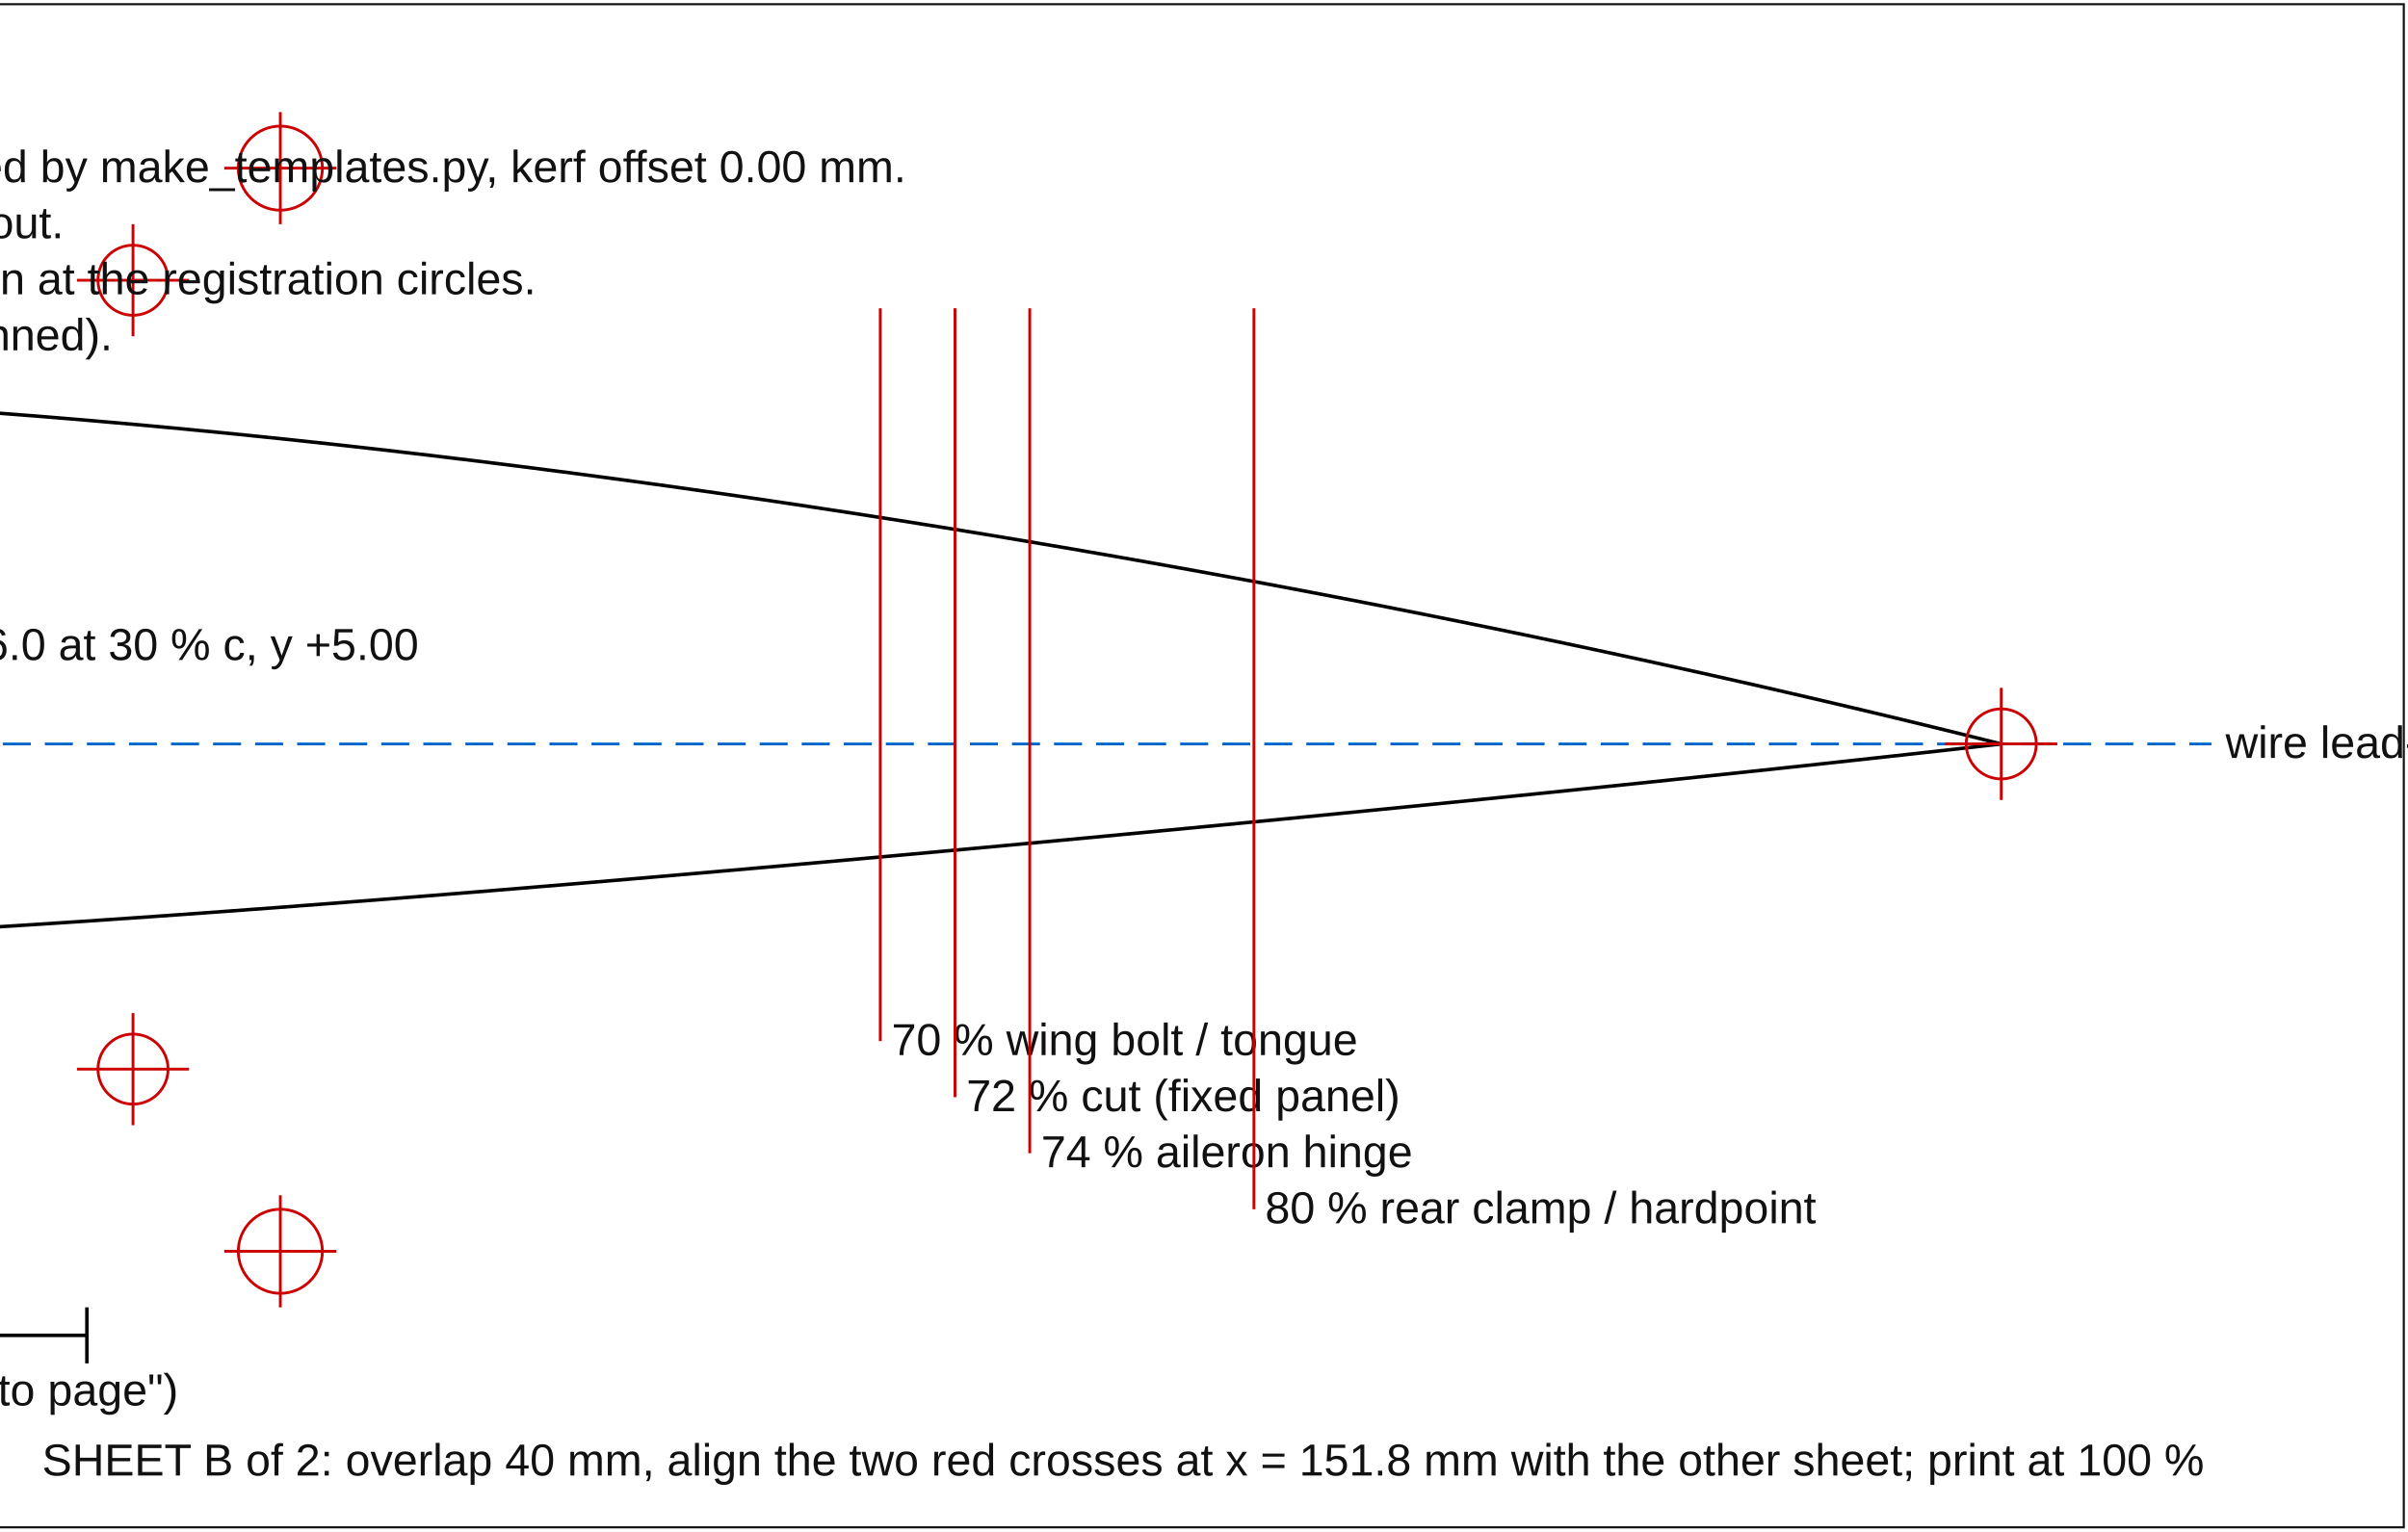
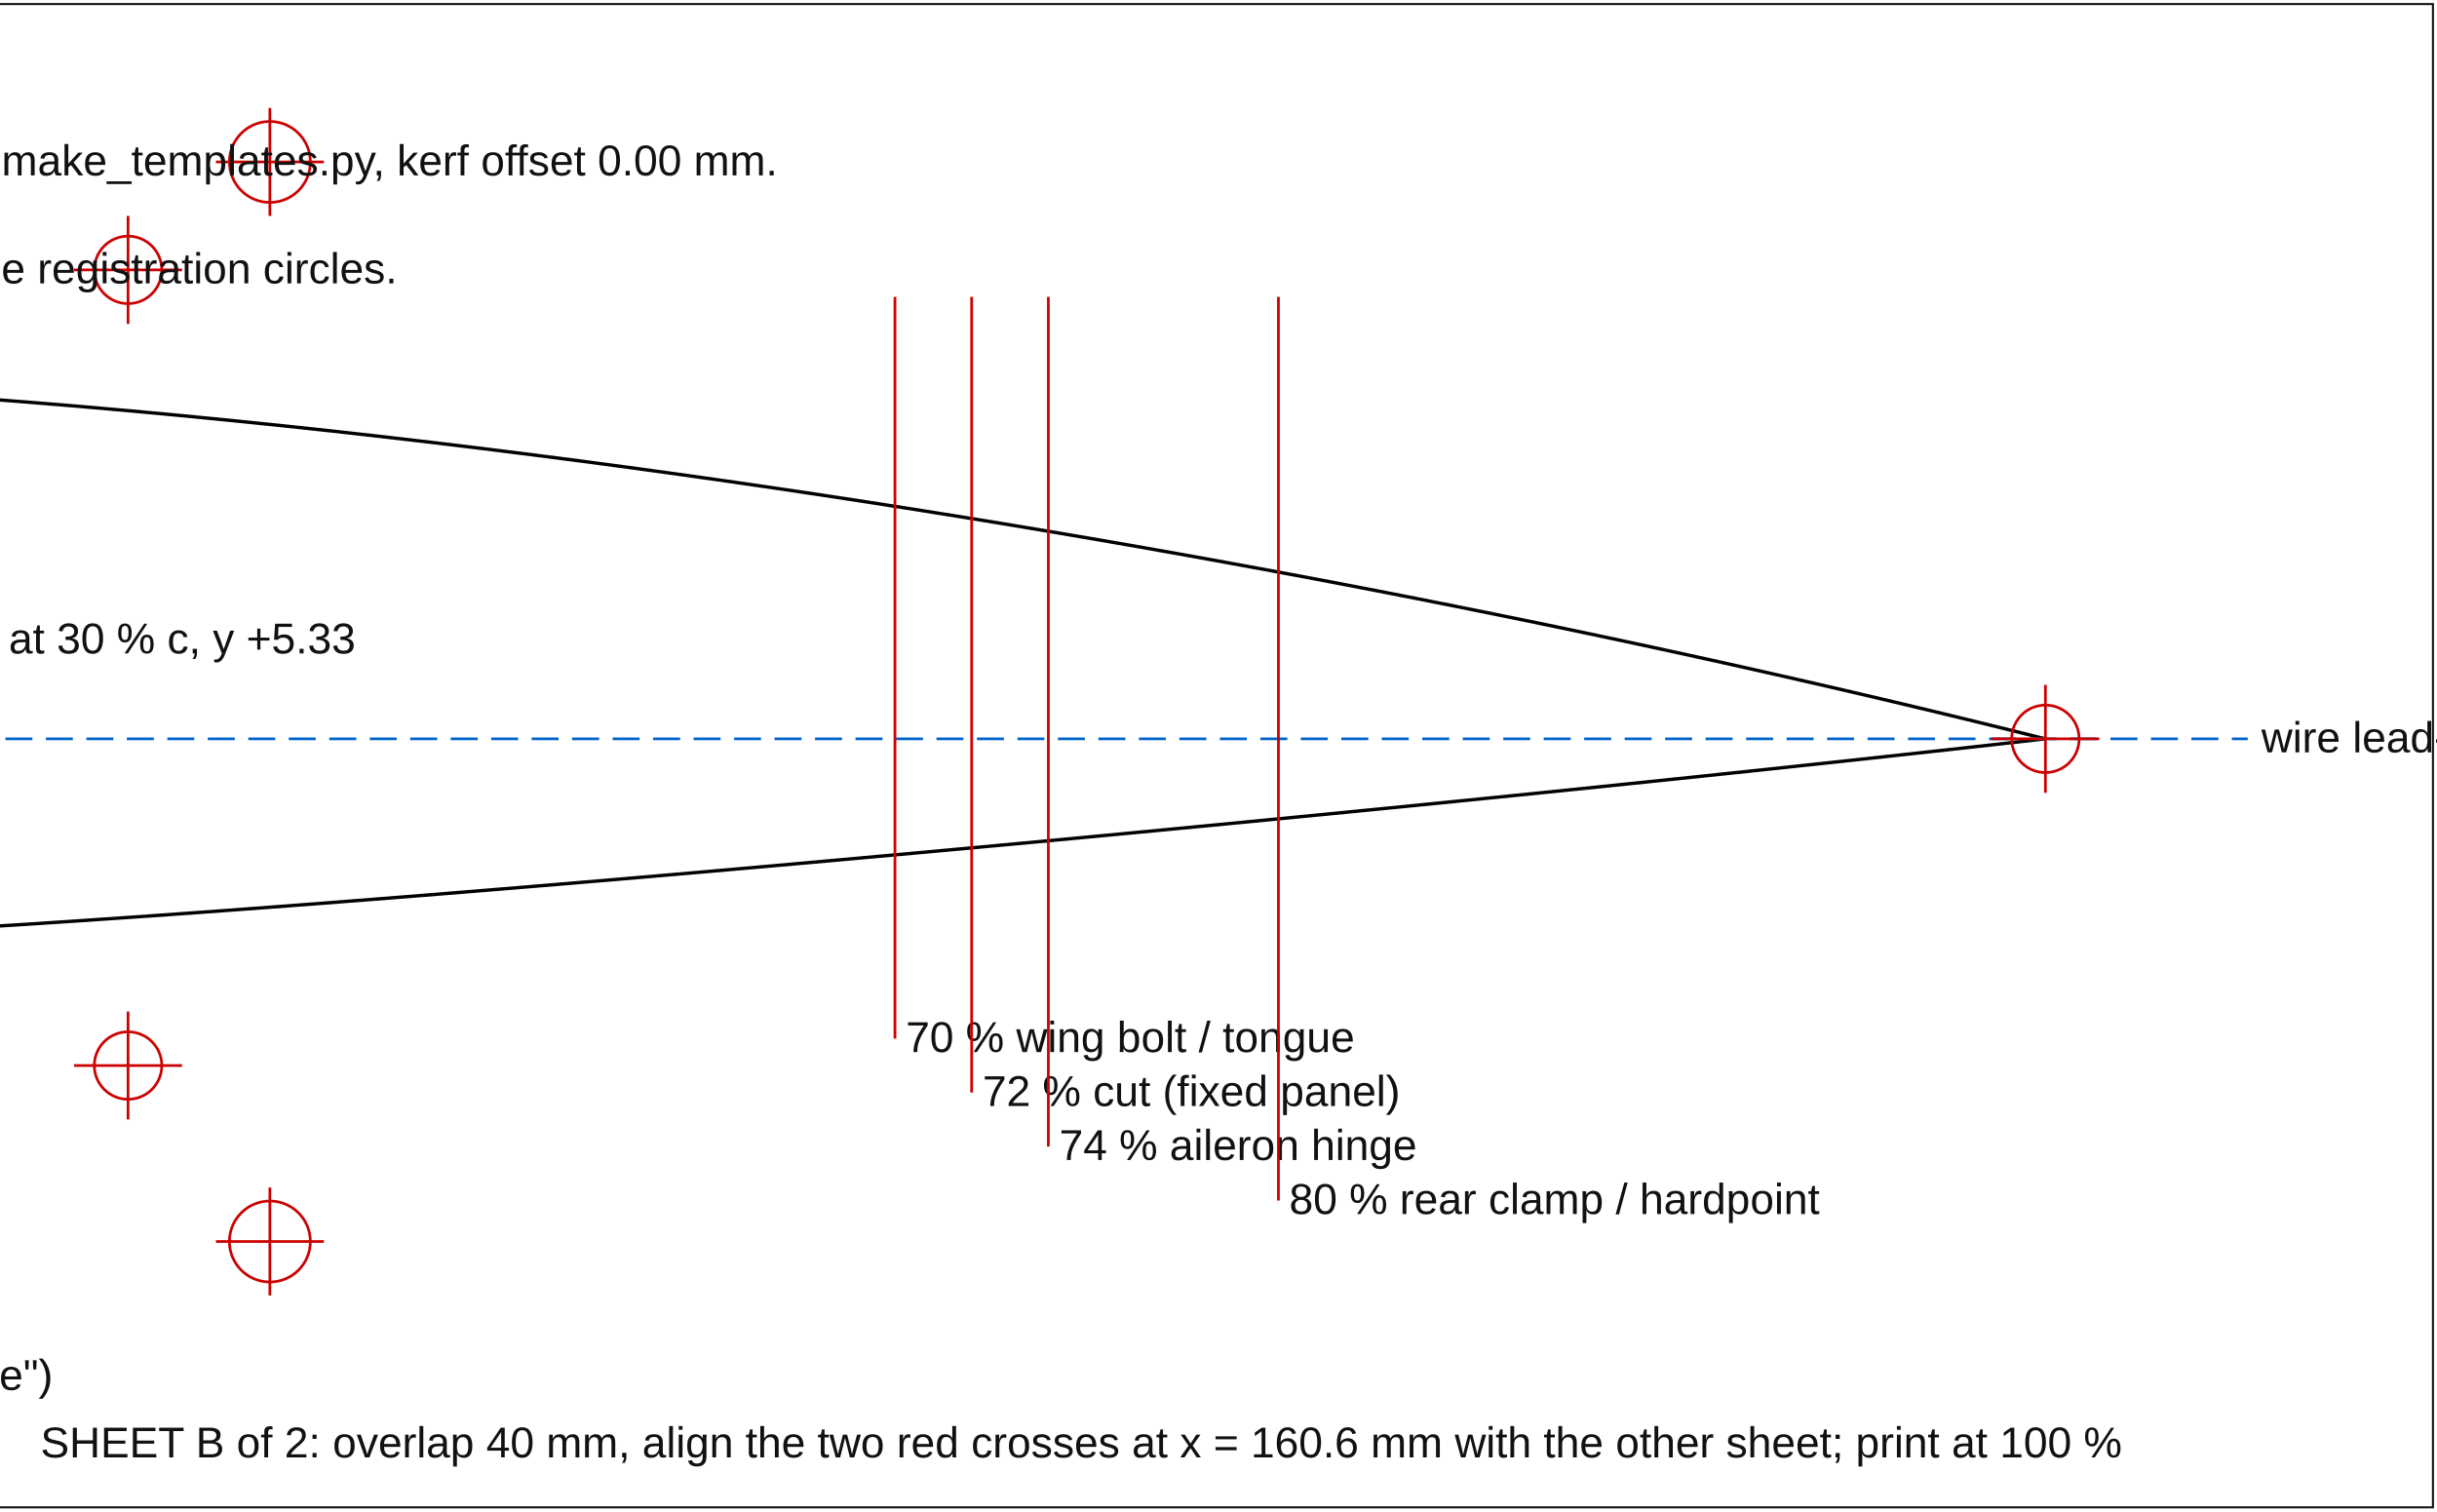
- <svg xmlns="http://www.w3.org/2000/svg" width="171.8mm" height="109.3mm" viewBox="131.8 0 171.8 109.3" font-family="Arial, Helvetica, sans-serif">
+ <svg xmlns="http://www.w3.org/2000/svg" width="180.6mm" height="112.0mm" viewBox="140.6 0 180.6 112.0" font-family="Arial, Helvetica, sans-serif">
  <style>text{font-size:3.2px;fill:#111}.lbl{font-size:4.5px;font-weight:bold}.thin{stroke:#111;stroke-width:0.15;fill:none}.cut{stroke:#000;stroke-width:0.25;fill:none}.mark{stroke:#c00;stroke-width:0.2;fill:none}.dash{stroke:#06c;stroke-width:0.2;fill:none;stroke-dasharray:2,1}</style>
-   <path d="M 147.80,12.00 L 155.80,12.00 M 151.80,8.00 L 151.80,16.00" class="mark" />
-   <circle cx="151.80" cy="12.00" r="3" class="mark" />
-   <path d="M 147.80,89.30 L 155.80,89.30 M 151.80,85.30 L 151.80,93.30" class="mark" />
-   <circle cx="151.80" cy="89.30" r="3" class="mark" />
-   <rect x="0.3" y="0.3" width="303.0" height="108.7" class="thin" />
-   <path d="M 274.577,53.094 L 274.532,53.083 L 274.397,53.049 L 274.171,52.992 L 273.856,52.913 L 273.450,52.812 L 272.956,52.689 L 272.372,52.544 L 271.699,52.377 L 270.937,52.189 L 270.088,51.981 L 269.151,51.752 L 268.128,51.503 L 267.018,51.235 L 265.823,50.949 L 264.543,50.643 L 263.179,50.321 L 261.733,49.981 L 260.204,49.625 L 258.594,49.253 L 256.904,48.866 L 255.134,48.465 L 253.288,48.050 L 251.364,47.623 L 249.365,47.183 L 247.292,46.733 L 245.146,46.272 L 242.929,45.801 L 240.642,45.322 L 238.286,44.834 L 235.864,44.340 L 233.376,43.839 L 230.825,43.333 L 228.212,42.822 L 225.538,42.307 L 222.807,41.790 L 220.018,41.270 L 217.175,40.749 L 214.279,40.227 L 211.332,39.706 L 208.337,39.186 L 205.294,38.669 L 202.207,38.154 L 199.077,37.642 L 195.906,37.135 L 192.697,36.634 L 189.451,36.139 L 186.172,35.650 L 182.860,35.170 L 179.519,34.697 L 176.151,34.235 L 172.757,33.782 L 169.342,33.341 L 165.905,32.911 L 162.451,32.494 L 158.981,32.090 L 155.498,31.700 L 152.005,31.325 L 148.503,30.966 L 144.995,30.623 L 141.484,30.297 L 137.972,29.989 L 134.462,29.699 L 130.955,29.429 L 127.455,29.179 L 123.964,28.949 L 120.484,28.740 L 117.018,28.553 L 113.557,28.388 L 110.091,28.251 L 106.646,28.143 L 103.225,28.065 L 99.830,28.018 L 96.463,28.000 L 93.127,28.013 L 89.825,28.056 L 86.559,28.130 L 83.331,28.235 L 80.144,28.369 L 77.000,28.535 L 73.902,28.730 L 70.852,28.955 L 67.853,29.210 L 64.905,29.494 L 62.012,29.807 L 59.176,30.148 L 56.399,30.516 L 53.683,30.911 L 51.030,31.333 L 48.442,31.780 L 45.920,32.252 L 43.467,32.747 L 41.085,33.266 L 38.774,33.807 L 36.537,34.369 L 34.376,34.951 L 32.291,35.552 L 30.284,36.171 L 28.358,36.807 L 26.511,37.460 L 24.747,38.127 L 23.067,38.807 L 21.470,39.501 L 19.960,40.206 L 18.535,40.922 L 17.198,41.647 L 15.948,42.381 L 14.788,43.123 L 13.717,43.871 L 12.736,44.625 L 11.846,45.384 L 11.047,46.147 L 10.339,46.913 L 9.724,47.682 L 9.200,48.453 L 8.769,49.225 L 8.430,49.999 L 8.184,50.773 L 8.030,51.547 L 7.969,52.320 L 8.000,53.094 L 8.123,53.858 L 8.335,54.605 L 8.638,55.333 L 9.030,56.043 L 9.512,56.735 L 10.082,57.409 L 10.740,58.064 L 11.486,58.700 L 12.319,59.317 L 13.237,59.915 L 14.241,60.493 L 15.330,61.052 L 16.502,61.591 L 17.757,62.109 L 19.094,62.608 L 20.512,63.086 L 22.009,63.543 L 23.585,63.979 L 25.238,64.395 L 26.967,64.789 L 28.771,65.162 L 30.649,65.513 L 32.599,65.844 L 34.621,66.152 L 36.711,66.440 L 38.870,66.706 L 41.096,66.950 L 43.387,67.174 L 45.741,67.376 L 48.158,67.557 L 50.636,67.718 L 53.172,67.859 L 55.766,67.979 L 58.415,68.080 L 61.119,68.161 L 63.875,68.223 L 66.681,68.267 L 69.536,68.293 L 72.439,68.302 L 75.386,68.294 L 78.377,68.270 L 81.410,68.230 L 84.482,68.175 L 87.592,68.107 L 90.738,68.025 L 93.917,67.930 L 97.129,67.823 L 100.371,67.705 L 103.640,67.577 L 106.935,67.439 L 110.255,67.292 L 113.595,67.138 L 116.980,66.974 L 120.392,66.799 L 123.818,66.612 L 127.257,66.414 L 130.707,66.205 L 134.164,65.987 L 137.627,65.760 L 141.093,65.524 L 144.560,65.281 L 148.026,65.030 L 151.487,64.774 L 154.943,64.511 L 158.391,64.244 L 161.828,63.972 L 165.252,63.696 L 168.660,63.416 L 172.051,63.134 L 175.421,62.849 L 178.770,62.562 L 182.094,62.274 L 185.391,61.985 L 188.658,61.695 L 191.895,61.405 L 195.098,61.115 L 198.265,60.826 L 201.394,60.538 L 204.482,60.252 L 207.529,59.967 L 210.531,59.684 L 213.486,59.403 L 216.393,59.125 L 219.249,58.850 L 222.052,58.579 L 224.801,58.310 L 227.493,58.046 L 230.127,57.785 L 232.700,57.529 L 235.212,57.278 L 237.659,57.031 L 240.041,56.790 L 242.355,56.554 L 244.600,56.323 L 246.775,56.099 L 248.877,55.881 L 250.906,55.669 L 252.860,55.463 L 254.737,55.265 L 256.536,55.074 L 258.256,54.890 L 259.895,54.714 L 261.453,54.546 L 262.928,54.386 L 264.319,54.234 L 265.625,54.091 L 266.845,53.957 L 267.979,53.832 L 269.025,53.716 L 269.983,53.610 L 270.851,53.513 L 271.630,53.426 L 272.319,53.349 L 272.916,53.281 L 273.423,53.224 L 273.838,53.177 L 274.161,53.141 L 274.392,53.115 L 274.531,53.099 L 274.577,53.094 Z" class="cut" />
-   <line x1="3.000" y1="53.094" x2="289.577" y2="53.094" class="dash" />
-   <text x="290.58" y="54.09">wire lead-out</text>
-   <path d="M 4.00,53.09 L 12.00,53.09 M 8.00,57.09 L 8.00,49.09" class="mark" />
-   <circle cx="8.00" cy="53.09" r="2.5" class="mark" />
-   <path d="M 270.58,53.09 L 278.58,53.09 M 274.58,57.09 L 274.58,49.09" class="mark" />
-   <circle cx="274.58" cy="53.09" r="2.5" class="mark" />
-   <path d="M 137.29,20.00 L 145.29,20.00 M 141.29,24.00 L 141.29,16.00" class="mark" />
-   <circle cx="141.29" cy="20.00" r="2.5" class="mark" />
-   <path d="M 137.29,76.30 L 145.29,76.30 M 141.29,80.30 L 141.29,72.30" class="mark" />
-   <circle cx="141.29" cy="76.30" r="2.5" class="mark" />
-   <circle cx="87.973" cy="48.096" r="13.000" class="mark" />
-   <path d="M 71.97,48.10 L 103.97,48.10 M 87.97,64.10 L 87.97,32.10" class="mark" />
-   <text x="104.47" y="47.10">spar channel dia 26.0 at 30 % c, y +5.00</text>
-   <line x1="194.604" y1="22.000" x2="194.604" y2="74.302" class="mark" />
-   <text x="195.40" y="75.30">70 % wing bolt / tongue</text>
-   <line x1="199.935" y1="22.000" x2="199.935" y2="78.302" class="mark" />
-   <text x="200.74" y="79.30">72 % cut (fixed panel)</text>
-   <line x1="205.267" y1="22.000" x2="205.267" y2="82.302" class="mark" />
-   <text x="206.07" y="83.30">74 % aileron hinge</text>
-   <line x1="221.262" y1="22.000" x2="221.262" y2="86.302" class="mark" />
-   <text x="222.06" y="87.30">80 % rear clamp / hardpoint</text>
-   <path d="M 8.0,95.3 L 18.0,95.3 M 8.0,93.3 L 8.0,97.3 M 18.0,93.3 L 18.0,97.3" class="cut" />
-   <text x="8.0" y="100.3">10 mm scale bar</text>
-   <path d="M 38.0,95.3 L 138.0,95.3 M 38.0,93.3 L 38.0,97.3 M 138.0,93.3 L 138.0,97.3" class="cut" />
-   <text x="38.0" y="100.3">100 mm check line: measure before cutting (print at 100 %, no "fit to page")</text>
-   <text x="8.0" y="8" class="lbl">WING TIP - NACA 2415 - chord 266.58 mm</text>
-   <text x="8.0" y="13.0">Source: cad/params.txt (chord 266.577 mm, hC 91.206, vC 156.269, t/c 0.15); generated by make_templates.py, kerf offset 0.00 mm.</text>
+   <path d="M 156.60,12.00 L 164.60,12.00 M 160.60,8.00 L 160.60,16.00" class="mark" />
+   <circle cx="160.60" cy="12.00" r="3" class="mark" />
+   <path d="M 156.60,92.00 L 164.60,92.00 M 160.60,88.00 L 160.60,96.00" class="mark" />
+   <circle cx="160.60" cy="92.00" r="3" class="mark" />
+   <rect x="0.3" y="0.3" width="320.6" height="111.4" class="thin" />
+   <path d="M 292.176,54.751 L 292.128,54.738 L 291.984,54.702 L 291.743,54.642 L 291.407,54.558 L 290.975,54.450 L 290.448,54.319 L 289.825,54.164 L 289.108,53.986 L 288.296,53.786 L 287.391,53.564 L 286.392,53.320 L 285.301,53.055 L 284.118,52.769 L 282.844,52.464 L 281.480,52.138 L 280.026,51.794 L 278.484,51.432 L 276.854,51.052 L 275.137,50.656 L 273.336,50.243 L 271.450,49.816 L 269.481,49.374 L 267.430,48.918 L 265.299,48.450 L 263.089,47.969 L 260.802,47.478 L 258.438,46.976 L 256.000,46.465 L 253.489,45.946 L 250.907,45.419 L 248.255,44.885 L 245.535,44.345 L 242.750,43.800 L 239.900,43.252 L 236.988,42.700 L 234.015,42.146 L 230.985,41.591 L 227.897,41.035 L 224.756,40.479 L 221.563,39.925 L 218.319,39.373 L 215.028,38.824 L 211.691,38.279 L 208.311,37.739 L 204.890,37.204 L 201.430,36.676 L 197.934,36.155 L 194.404,35.643 L 190.843,35.140 L 187.252,34.646 L 183.635,34.164 L 179.993,33.693 L 176.330,33.235 L 172.648,32.790 L 168.949,32.360 L 165.236,31.944 L 161.512,31.545 L 157.779,31.162 L 154.040,30.796 L 150.297,30.449 L 146.553,30.120 L 142.810,29.812 L 139.072,29.523 L 135.341,29.256 L 131.619,29.011 L 127.910,28.789 L 124.215,28.589 L 120.526,28.414 L 116.831,28.268 L 113.159,28.153 L 109.512,28.070 L 105.892,28.019 L 102.303,28.000 L 98.747,28.014 L 95.227,28.060 L 91.745,28.139 L 88.304,28.250 L 84.907,28.394 L 81.556,28.570 L 78.253,28.778 L 75.002,29.019 L 71.804,29.290 L 68.662,29.593 L 65.578,29.926 L 62.555,30.289 L 59.595,30.682 L 56.699,31.103 L 53.871,31.553 L 51.112,32.029 L 48.424,32.532 L 45.809,33.061 L 43.269,33.614 L 40.806,34.190 L 38.421,34.789 L 36.117,35.410 L 33.895,36.051 L 31.756,36.711 L 29.701,37.389 L 27.733,38.084 L 25.853,38.795 L 24.061,39.521 L 22.360,40.260 L 20.749,41.012 L 19.230,41.775 L 17.805,42.548 L 16.473,43.331 L 15.236,44.121 L 14.095,44.919 L 13.049,45.723 L 12.100,46.532 L 11.248,47.345 L 10.494,48.162 L 9.837,48.981 L 9.279,49.803 L 8.820,50.627 L 8.458,51.451 L 8.196,52.276 L 8.032,53.101 L 7.967,53.926 L 8.000,54.751 L 8.131,55.565 L 8.357,56.361 L 8.680,57.138 L 9.098,57.895 L 9.612,58.632 L 10.219,59.351 L 10.921,60.049 L 11.716,60.727 L 12.604,61.385 L 13.583,62.022 L 14.653,62.638 L 15.814,63.234 L 17.064,63.808 L 18.402,64.361 L 19.827,64.893 L 21.338,65.402 L 22.934,65.889 L 24.614,66.355 L 26.376,66.797 L 28.219,67.218 L 30.143,67.615 L 32.144,67.990 L 34.223,68.342 L 36.378,68.671 L 38.607,68.977 L 40.908,69.261 L 43.281,69.522 L 45.723,69.760 L 48.233,69.976 L 50.809,70.169 L 53.450,70.340 L 56.154,70.490 L 58.919,70.618 L 61.744,70.726 L 64.626,70.812 L 67.563,70.879 L 70.555,70.926 L 73.599,70.953 L 76.693,70.963 L 79.835,70.954 L 83.023,70.928 L 86.256,70.886 L 89.531,70.828 L 92.846,70.755 L 96.200,70.667 L 99.589,70.566 L 103.013,70.452 L 106.469,70.326 L 109.954,70.190 L 113.467,70.043 L 117.005,69.886 L 120.567,69.721 L 124.174,69.547 L 127.811,69.360 L 131.464,69.161 L 135.130,68.950 L 138.808,68.727 L 142.493,68.495 L 146.184,68.252 L 149.879,68.001 L 153.575,67.742 L 157.270,67.475 L 160.960,67.202 L 164.644,66.922 L 168.320,66.637 L 171.983,66.347 L 175.633,66.052 L 179.266,65.754 L 182.881,65.453 L 186.474,65.149 L 190.044,64.844 L 193.587,64.536 L 197.102,64.228 L 200.585,63.919 L 204.035,63.610 L 207.450,63.301 L 210.826,62.993 L 214.161,62.686 L 217.454,62.381 L 220.701,62.077 L 223.901,61.775 L 227.052,61.476 L 230.150,61.180 L 233.195,60.887 L 236.184,60.597 L 239.114,60.311 L 241.984,60.029 L 244.791,59.752 L 247.535,59.479 L 250.212,59.211 L 252.821,58.948 L 255.360,58.691 L 257.827,58.439 L 260.220,58.193 L 262.538,57.954 L 264.780,57.721 L 266.942,57.495 L 269.025,57.276 L 271.026,57.065 L 272.944,56.861 L 274.777,56.665 L 276.525,56.478 L 278.185,56.299 L 279.758,56.128 L 281.241,55.966 L 282.633,55.814 L 283.934,55.671 L 285.142,55.538 L 286.257,55.414 L 287.278,55.301 L 288.204,55.197 L 289.034,55.104 L 289.769,55.022 L 290.406,54.950 L 290.946,54.890 L 291.388,54.840 L 291.733,54.801 L 291.979,54.773 L 292.127,54.756 L 292.176,54.751 Z" class="cut" />
+   <line x1="3.000" y1="54.751" x2="307.176" y2="54.751" class="dash" />
+   <text x="308.18" y="55.75">wire lead-out</text>
+   <path d="M 4.00,54.75 L 12.00,54.75 M 8.00,58.75 L 8.00,50.75" class="mark" />
+   <circle cx="8.00" cy="54.75" r="2.5" class="mark" />
+   <path d="M 288.18,54.75 L 296.18,54.75 M 292.18,58.75 L 292.18,50.75" class="mark" />
+   <circle cx="292.18" cy="54.75" r="2.5" class="mark" />
+   <path d="M 146.09,20.00 L 154.09,20.00 M 150.09,24.00 L 150.09,16.00" class="mark" />
+   <circle cx="150.09" cy="20.00" r="2.5" class="mark" />
+   <path d="M 146.09,78.96 L 154.09,78.96 M 150.09,82.96 L 150.09,74.96" class="mark" />
+   <circle cx="150.09" cy="78.96" r="2.5" class="mark" />
+   <circle cx="93.253" cy="49.423" r="13.000" class="mark" />
+   <path d="M 77.25,49.42 L 109.25,49.42 M 93.25,65.42 L 93.25,33.42" class="mark" />
+   <text x="109.75" y="48.42">spar channel dia 26.0 at 30 % c, y +5.33</text>
+   <line x1="206.923" y1="22.000" x2="206.923" y2="76.963" class="mark" />
+   <text x="207.72" y="77.96">70 % wing bolt / tongue</text>
+   <line x1="212.607" y1="22.000" x2="212.607" y2="80.963" class="mark" />
+   <text x="213.41" y="81.96">72 % cut (fixed panel)</text>
+   <line x1="218.290" y1="22.000" x2="218.290" y2="84.963" class="mark" />
+   <text x="219.09" y="85.96">74 % aileron hinge</text>
+   <line x1="235.341" y1="22.000" x2="235.341" y2="88.963" class="mark" />
+   <text x="236.14" y="89.96">80 % rear clamp / hardpoint</text>
+   <path d="M 8.0,98.0 L 18.0,98.0 M 8.0,96.0 L 8.0,100.0 M 18.0,96.0 L 18.0,100.0" class="cut" />
+   <text x="8.0" y="103.0">10 mm scale bar</text>
+   <path d="M 38.0,98.0 L 138.0,98.0 M 38.0,96.0 L 38.0,100.0 M 138.0,96.0 L 138.0,100.0" class="cut" />
+   <text x="38.0" y="103.0">100 mm check line: measure before cutting (print at 100 %, no "fit to page")</text>
+   <text x="8.0" y="8" class="lbl">WING TIP - NACA 2415 - chord 284.18 mm</text>
+   <text x="8.0" y="13.0">Source: cad/params.txt (chord 284.176 mm, hC 101.524, vC 159.684, t/c 0.15); generated by make_templates.py, kerf offset 0.00 mm.</text>
  <text x="8.0" y="17.0">Cut line = black outline. Red = marks (do not cut). Blue dashed = chord line / wire lead-out.</text>
  <text x="8.0" y="21.0">Glue to 3 mm ply or 1.5 mm aluminium, cut to the line, sand the edge smooth, wax it. Pin at the registration circles.</text>
  <text x="8.0" y="25.0">Tip end of each 1120 mm panel (identical to ROOT; separate sheet so both ends are pinned).</text>
-   <text x="134.8" y="105.3">SHEET B of 2: overlap 40 mm, align the two red crosses at x = 151.8 mm with the other sheet; print at 100 %</text>
+   <text x="143.6" y="108.0">SHEET B of 2: overlap 40 mm, align the two red crosses at x = 160.6 mm with the other sheet; print at 100 %</text>
</svg>
